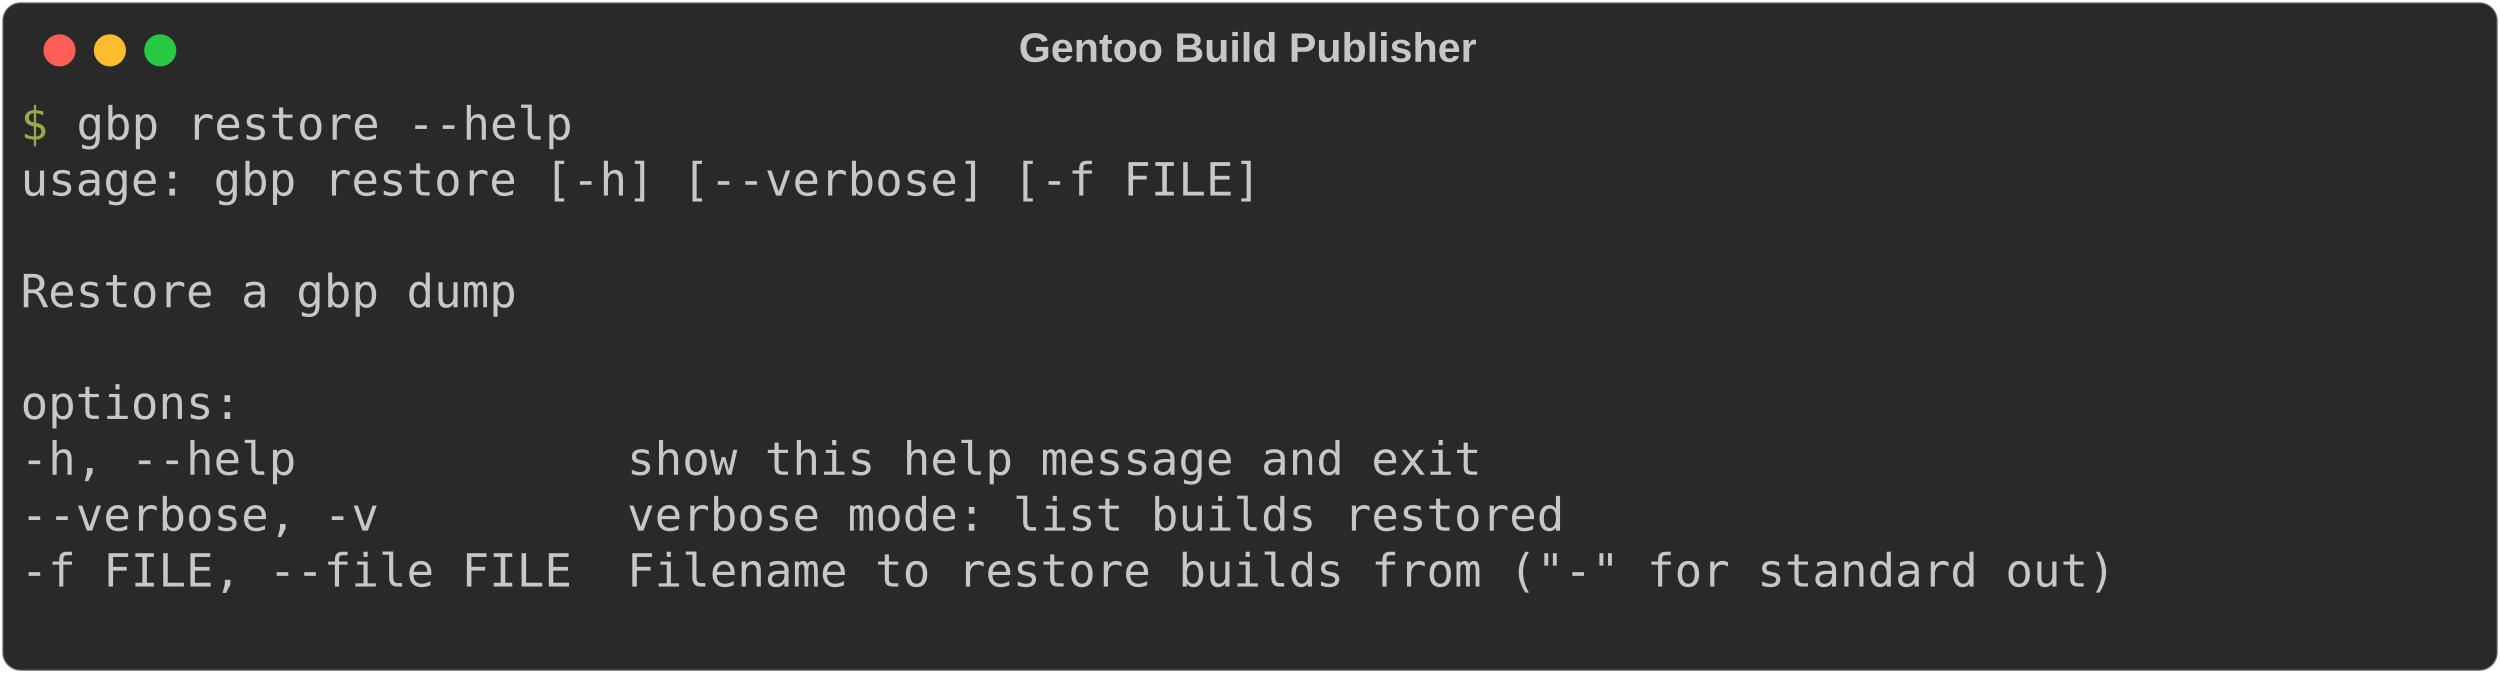
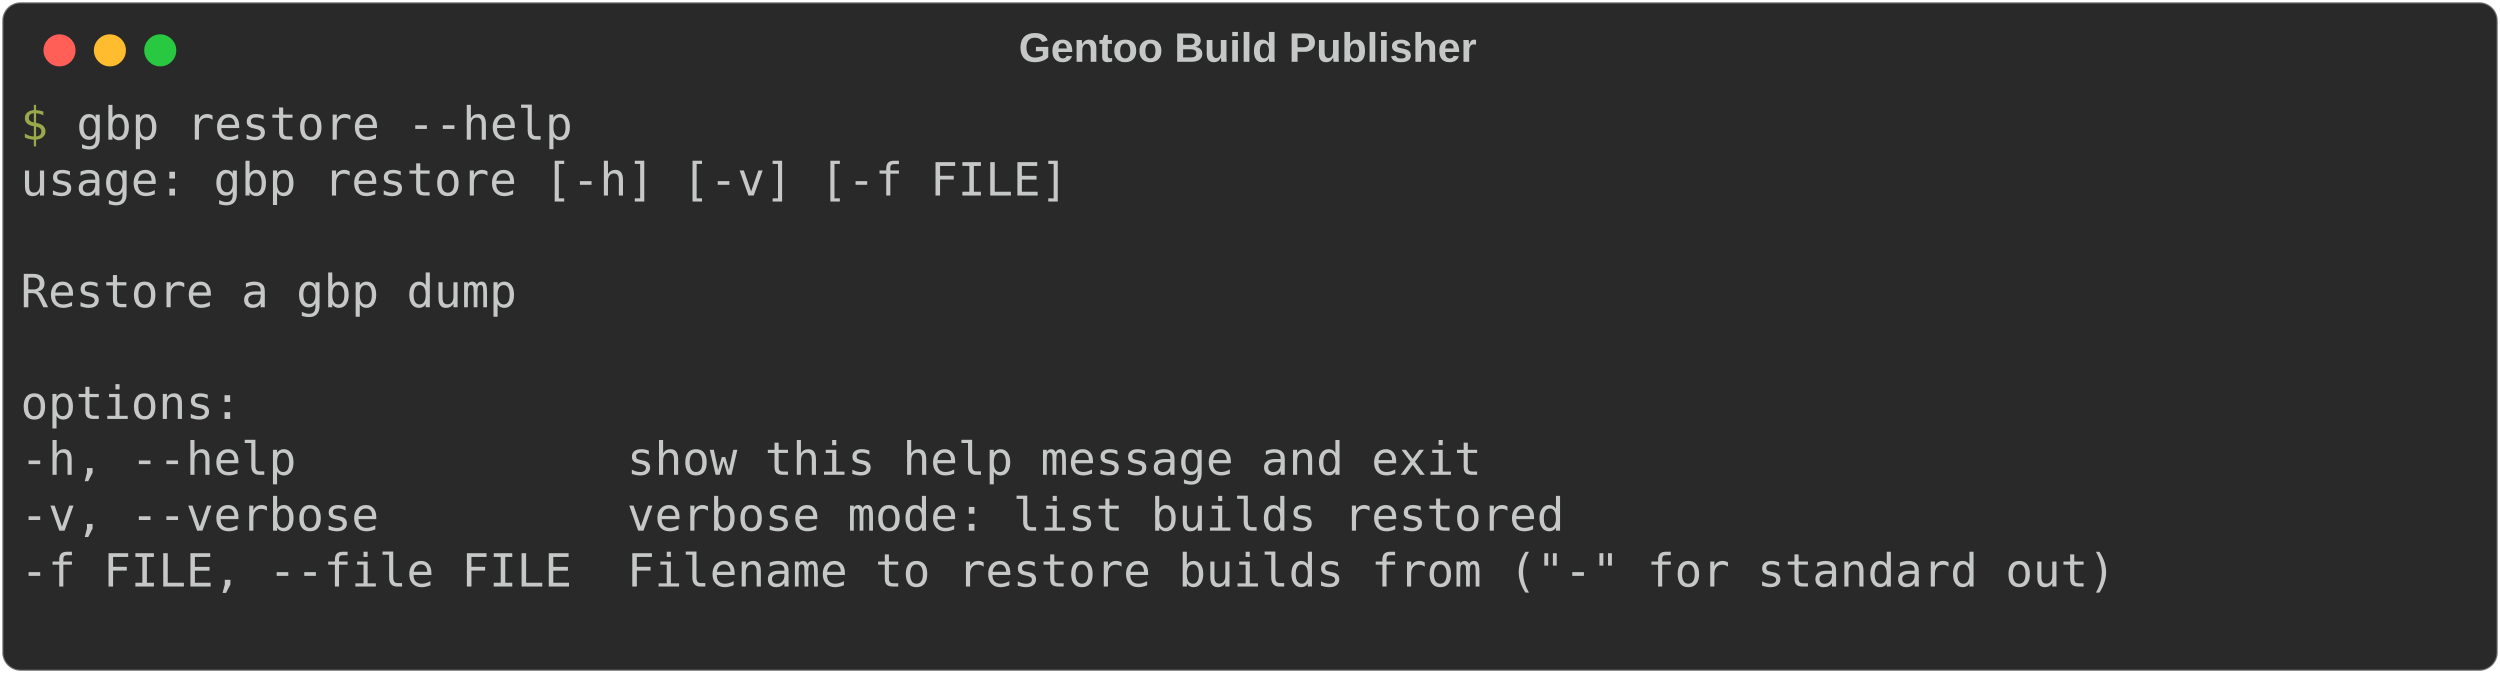
<svg xmlns="http://www.w3.org/2000/svg" class="rich-terminal" viewBox="0 0 1092 294.0">
  <style>

    @font-face {
        font-family: "Fira Code";
        src: local("FiraCode-Regular"),
                url("https://cdnjs.cloudflare.com/ajax/libs/firacode/6.2.0/woff2/FiraCode-Regular.woff2") format("woff2"),
                url("https://cdnjs.cloudflare.com/ajax/libs/firacode/6.2.0/woff/FiraCode-Regular.woff") format("woff");
        font-style: normal;
        font-weight: 400;
    }
    @font-face {
        font-family: "Fira Code";
        src: local("FiraCode-Bold"),
                url("https://cdnjs.cloudflare.com/ajax/libs/firacode/6.2.0/woff2/FiraCode-Bold.woff2") format("woff2"),
                url("https://cdnjs.cloudflare.com/ajax/libs/firacode/6.2.0/woff/FiraCode-Bold.woff") format("woff");
        font-style: bold;
        font-weight: 700;
    }

-     .terminal-559464337-matrix {
+     .terminal-896449764-matrix {
        font-family: Fira Code, monospace;
        font-size: 20px;
        line-height: 24.4px;
        font-variant-east-asian: full-width;
    }

-     .terminal-559464337-title {
+     .terminal-896449764-title {
        font-size: 18px;
        font-weight: bold;
        font-family: arial;
    }

-     .terminal-559464337-r1 { fill: #98a84b }
- .terminal-559464337-r2 { fill: #c5c8c6 }
+     .terminal-896449764-r1 { fill: #98a84b }
+ .terminal-896449764-r2 { fill: #c5c8c6 }
    </style>
  <defs>
-     <clipPath id="terminal-559464337-clip-terminal">
+     <clipPath id="terminal-896449764-clip-terminal">
      <rect x="0" y="0" width="1072.6" height="243.0" />
    </clipPath>
-     <clipPath id="terminal-559464337-line-0">
+     <clipPath id="terminal-896449764-line-0">
      <rect x="0" y="1.5" width="1073.6" height="24.65" />
    </clipPath>
-     <clipPath id="terminal-559464337-line-1">
+     <clipPath id="terminal-896449764-line-1">
      <rect x="0" y="25.9" width="1073.6" height="24.65" />
    </clipPath>
-     <clipPath id="terminal-559464337-line-2">
+     <clipPath id="terminal-896449764-line-2">
      <rect x="0" y="50.3" width="1073.6" height="24.65" />
    </clipPath>
-     <clipPath id="terminal-559464337-line-3">
+     <clipPath id="terminal-896449764-line-3">
      <rect x="0" y="74.7" width="1073.6" height="24.65" />
    </clipPath>
-     <clipPath id="terminal-559464337-line-4">
+     <clipPath id="terminal-896449764-line-4">
      <rect x="0" y="99.1" width="1073.6" height="24.65" />
    </clipPath>
-     <clipPath id="terminal-559464337-line-5">
+     <clipPath id="terminal-896449764-line-5">
      <rect x="0" y="123.5" width="1073.6" height="24.65" />
    </clipPath>
-     <clipPath id="terminal-559464337-line-6">
+     <clipPath id="terminal-896449764-line-6">
      <rect x="0" y="147.9" width="1073.6" height="24.65" />
    </clipPath>
-     <clipPath id="terminal-559464337-line-7">
+     <clipPath id="terminal-896449764-line-7">
      <rect x="0" y="172.3" width="1073.6" height="24.65" />
    </clipPath>
-     <clipPath id="terminal-559464337-line-8">
+     <clipPath id="terminal-896449764-line-8">
      <rect x="0" y="196.7" width="1073.6" height="24.65" />
    </clipPath>
  </defs>
  <rect fill="#292929" stroke="rgba(255,255,255,0.35)" stroke-width="1" x="1" y="1" width="1090" height="292" rx="8" />
-   <text class="terminal-559464337-title" fill="#c5c8c6" text-anchor="middle" x="545" y="27">Gentoo Build Publisher</text>
+   <text class="terminal-896449764-title" fill="#c5c8c6" text-anchor="middle" x="545" y="27">Gentoo Build Publisher</text>
  <g transform="translate(26,22)">
    <circle cx="0" cy="0" r="7" fill="#ff5f57" />
    <circle cx="22" cy="0" r="7" fill="#febc2e" />
    <circle cx="44" cy="0" r="7" fill="#28c840" />
  </g>
-   <g transform="translate(9, 41)" clip-path="url(#terminal-559464337-clip-terminal)">
-     <g class="terminal-559464337-matrix">
-       <text class="terminal-559464337-r1" x="0" y="20" textLength="24.4" clip-path="url(#terminal-559464337-line-0)">$ </text>
-       <text class="terminal-559464337-r2" x="24.4" y="20" textLength="219.6" clip-path="url(#terminal-559464337-line-0)">gbp restore --help</text>
-       <text class="terminal-559464337-r2" x="1073.6" y="20" textLength="12.2" clip-path="url(#terminal-559464337-line-0)">
+   <g transform="translate(9, 41)" clip-path="url(#terminal-896449764-clip-terminal)">
+     <g class="terminal-896449764-matrix">
+       <text class="terminal-896449764-r1" x="0" y="20" textLength="24.4" clip-path="url(#terminal-896449764-line-0)">$ </text>
+       <text class="terminal-896449764-r2" x="24.4" y="20" textLength="219.6" clip-path="url(#terminal-896449764-line-0)">gbp restore --help</text>
+       <text class="terminal-896449764-r2" x="1073.6" y="20" textLength="12.2" clip-path="url(#terminal-896449764-line-0)">
</text>
-       <text class="terminal-559464337-r2" x="0" y="44.4" textLength="549" clip-path="url(#terminal-559464337-line-1)">usage: gbp restore [-h] [--verbose] [-f FILE]</text>
-       <text class="terminal-559464337-r2" x="1073.6" y="44.4" textLength="12.2" clip-path="url(#terminal-559464337-line-1)">
+       <text class="terminal-896449764-r2" x="0" y="44.4" textLength="463.6" clip-path="url(#terminal-896449764-line-1)">usage: gbp restore [-h] [-v] [-f FILE]</text>
+       <text class="terminal-896449764-r2" x="1073.6" y="44.4" textLength="12.2" clip-path="url(#terminal-896449764-line-1)">
</text>
-       <text class="terminal-559464337-r2" x="1073.6" y="68.8" textLength="12.2" clip-path="url(#terminal-559464337-line-2)">
+       <text class="terminal-896449764-r2" x="1073.6" y="68.8" textLength="12.2" clip-path="url(#terminal-896449764-line-2)">
</text>
-       <text class="terminal-559464337-r2" x="0" y="93.2" textLength="219.6" clip-path="url(#terminal-559464337-line-3)">Restore a gbp dump</text>
-       <text class="terminal-559464337-r2" x="1073.6" y="93.2" textLength="12.2" clip-path="url(#terminal-559464337-line-3)">
+       <text class="terminal-896449764-r2" x="0" y="93.2" textLength="219.6" clip-path="url(#terminal-896449764-line-3)">Restore a gbp dump</text>
+       <text class="terminal-896449764-r2" x="1073.6" y="93.2" textLength="12.2" clip-path="url(#terminal-896449764-line-3)">
</text>
-       <text class="terminal-559464337-r2" x="1073.6" y="117.6" textLength="12.2" clip-path="url(#terminal-559464337-line-4)">
+       <text class="terminal-896449764-r2" x="1073.6" y="117.6" textLength="12.2" clip-path="url(#terminal-896449764-line-4)">
</text>
-       <text class="terminal-559464337-r2" x="0" y="142" textLength="97.6" clip-path="url(#terminal-559464337-line-5)">options:</text>
-       <text class="terminal-559464337-r2" x="1073.6" y="142" textLength="12.2" clip-path="url(#terminal-559464337-line-5)">
+       <text class="terminal-896449764-r2" x="0" y="142" textLength="97.6" clip-path="url(#terminal-896449764-line-5)">options:</text>
+       <text class="terminal-896449764-r2" x="1073.6" y="142" textLength="12.2" clip-path="url(#terminal-896449764-line-5)">
</text>
-       <text class="terminal-559464337-r2" x="0" y="166.4" textLength="671" clip-path="url(#terminal-559464337-line-6)">  -h, --help            show this help message and exit</text>
-       <text class="terminal-559464337-r2" x="1073.6" y="166.4" textLength="12.2" clip-path="url(#terminal-559464337-line-6)">
+       <text class="terminal-896449764-r2" x="0" y="166.4" textLength="671" clip-path="url(#terminal-896449764-line-6)">  -h, --help            show this help message and exit</text>
+       <text class="terminal-896449764-r2" x="1073.6" y="166.4" textLength="12.2" clip-path="url(#terminal-896449764-line-6)">
</text>
-       <text class="terminal-559464337-r2" x="0" y="190.8" textLength="707.6" clip-path="url(#terminal-559464337-line-7)">  --verbose, -v         verbose mode: list builds restored</text>
-       <text class="terminal-559464337-r2" x="1073.6" y="190.8" textLength="12.2" clip-path="url(#terminal-559464337-line-7)">
+       <text class="terminal-896449764-r2" x="0" y="190.8" textLength="707.6" clip-path="url(#terminal-896449764-line-7)">  -v, --verbose         verbose mode: list builds restored</text>
+       <text class="terminal-896449764-r2" x="1073.6" y="190.8" textLength="12.2" clip-path="url(#terminal-896449764-line-7)">
</text>
-       <text class="terminal-559464337-r2" x="0" y="215.2" textLength="951.6" clip-path="url(#terminal-559464337-line-8)">  -f FILE, --file FILE  Filename to restore builds from ("-" for standard out)</text>
-       <text class="terminal-559464337-r2" x="1073.6" y="215.2" textLength="12.2" clip-path="url(#terminal-559464337-line-8)">
+       <text class="terminal-896449764-r2" x="0" y="215.2" textLength="951.6" clip-path="url(#terminal-896449764-line-8)">  -f FILE, --file FILE  Filename to restore builds from ("-" for standard out)</text>
+       <text class="terminal-896449764-r2" x="1073.6" y="215.2" textLength="12.2" clip-path="url(#terminal-896449764-line-8)">
</text>
-       <text class="terminal-559464337-r2" x="1073.6" y="239.6" textLength="12.2" clip-path="url(#terminal-559464337-line-9)">
+       <text class="terminal-896449764-r2" x="1073.6" y="239.6" textLength="12.2" clip-path="url(#terminal-896449764-line-9)">
</text>
    </g>
  </g>
</svg>
